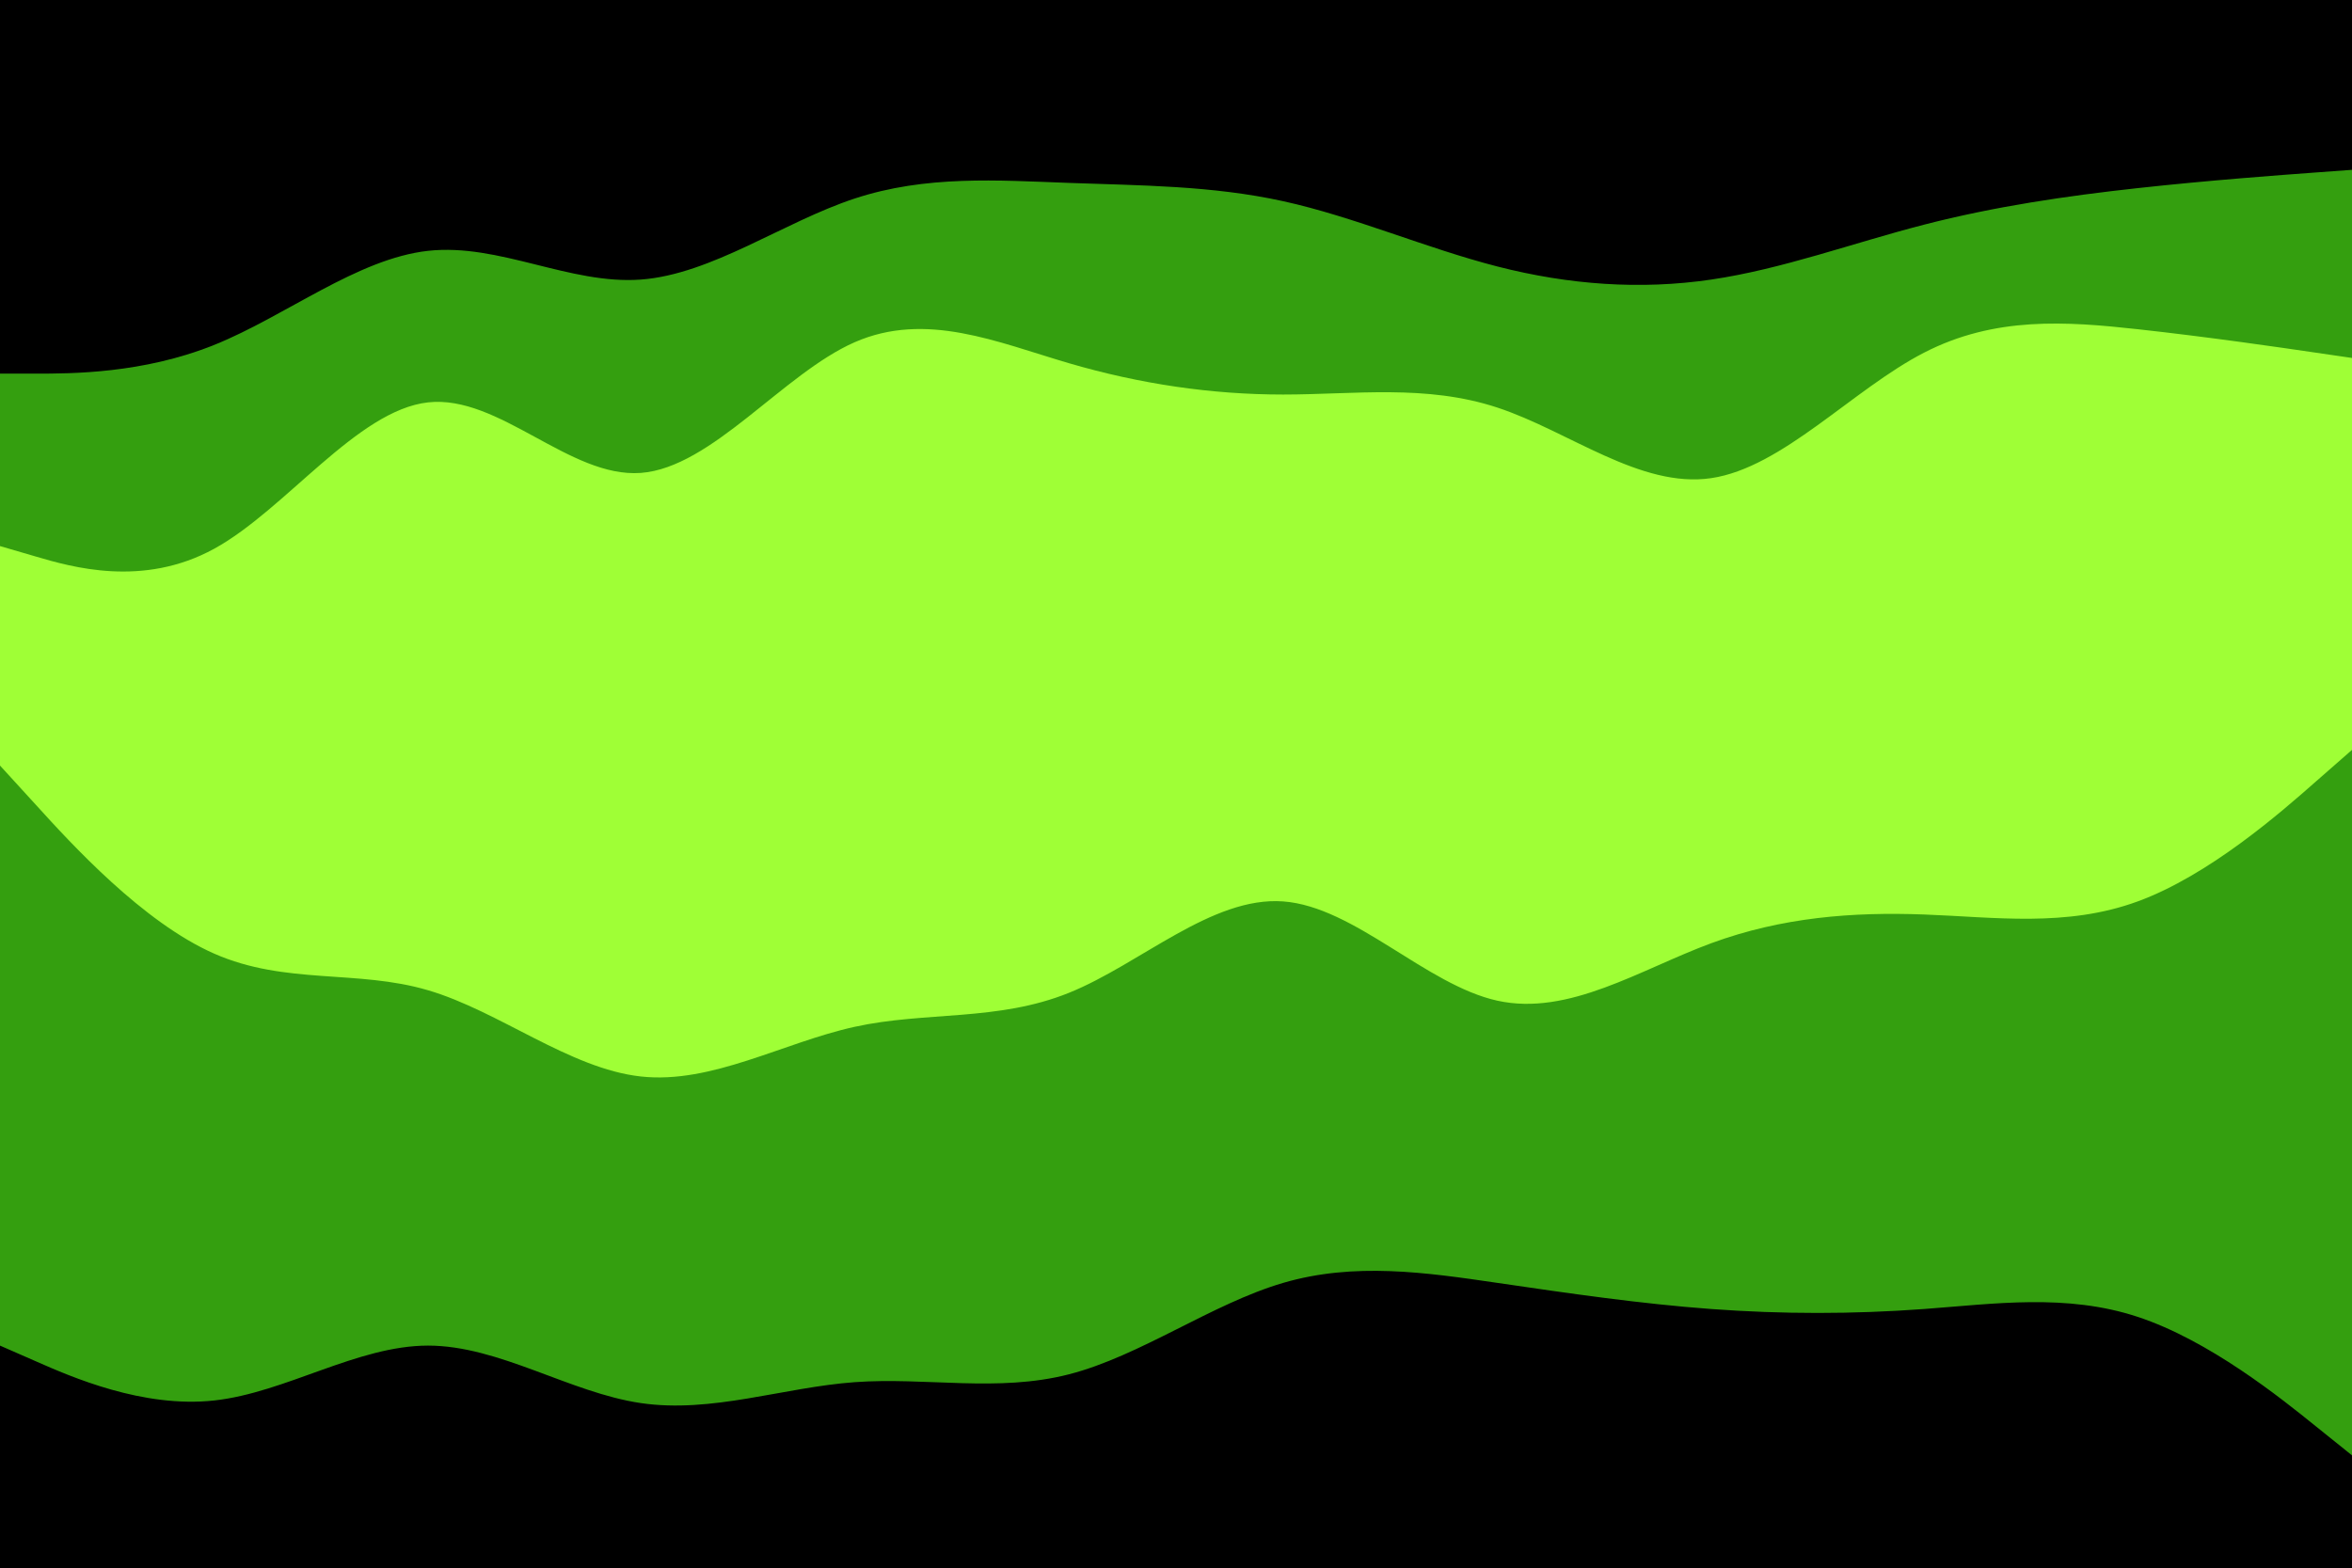
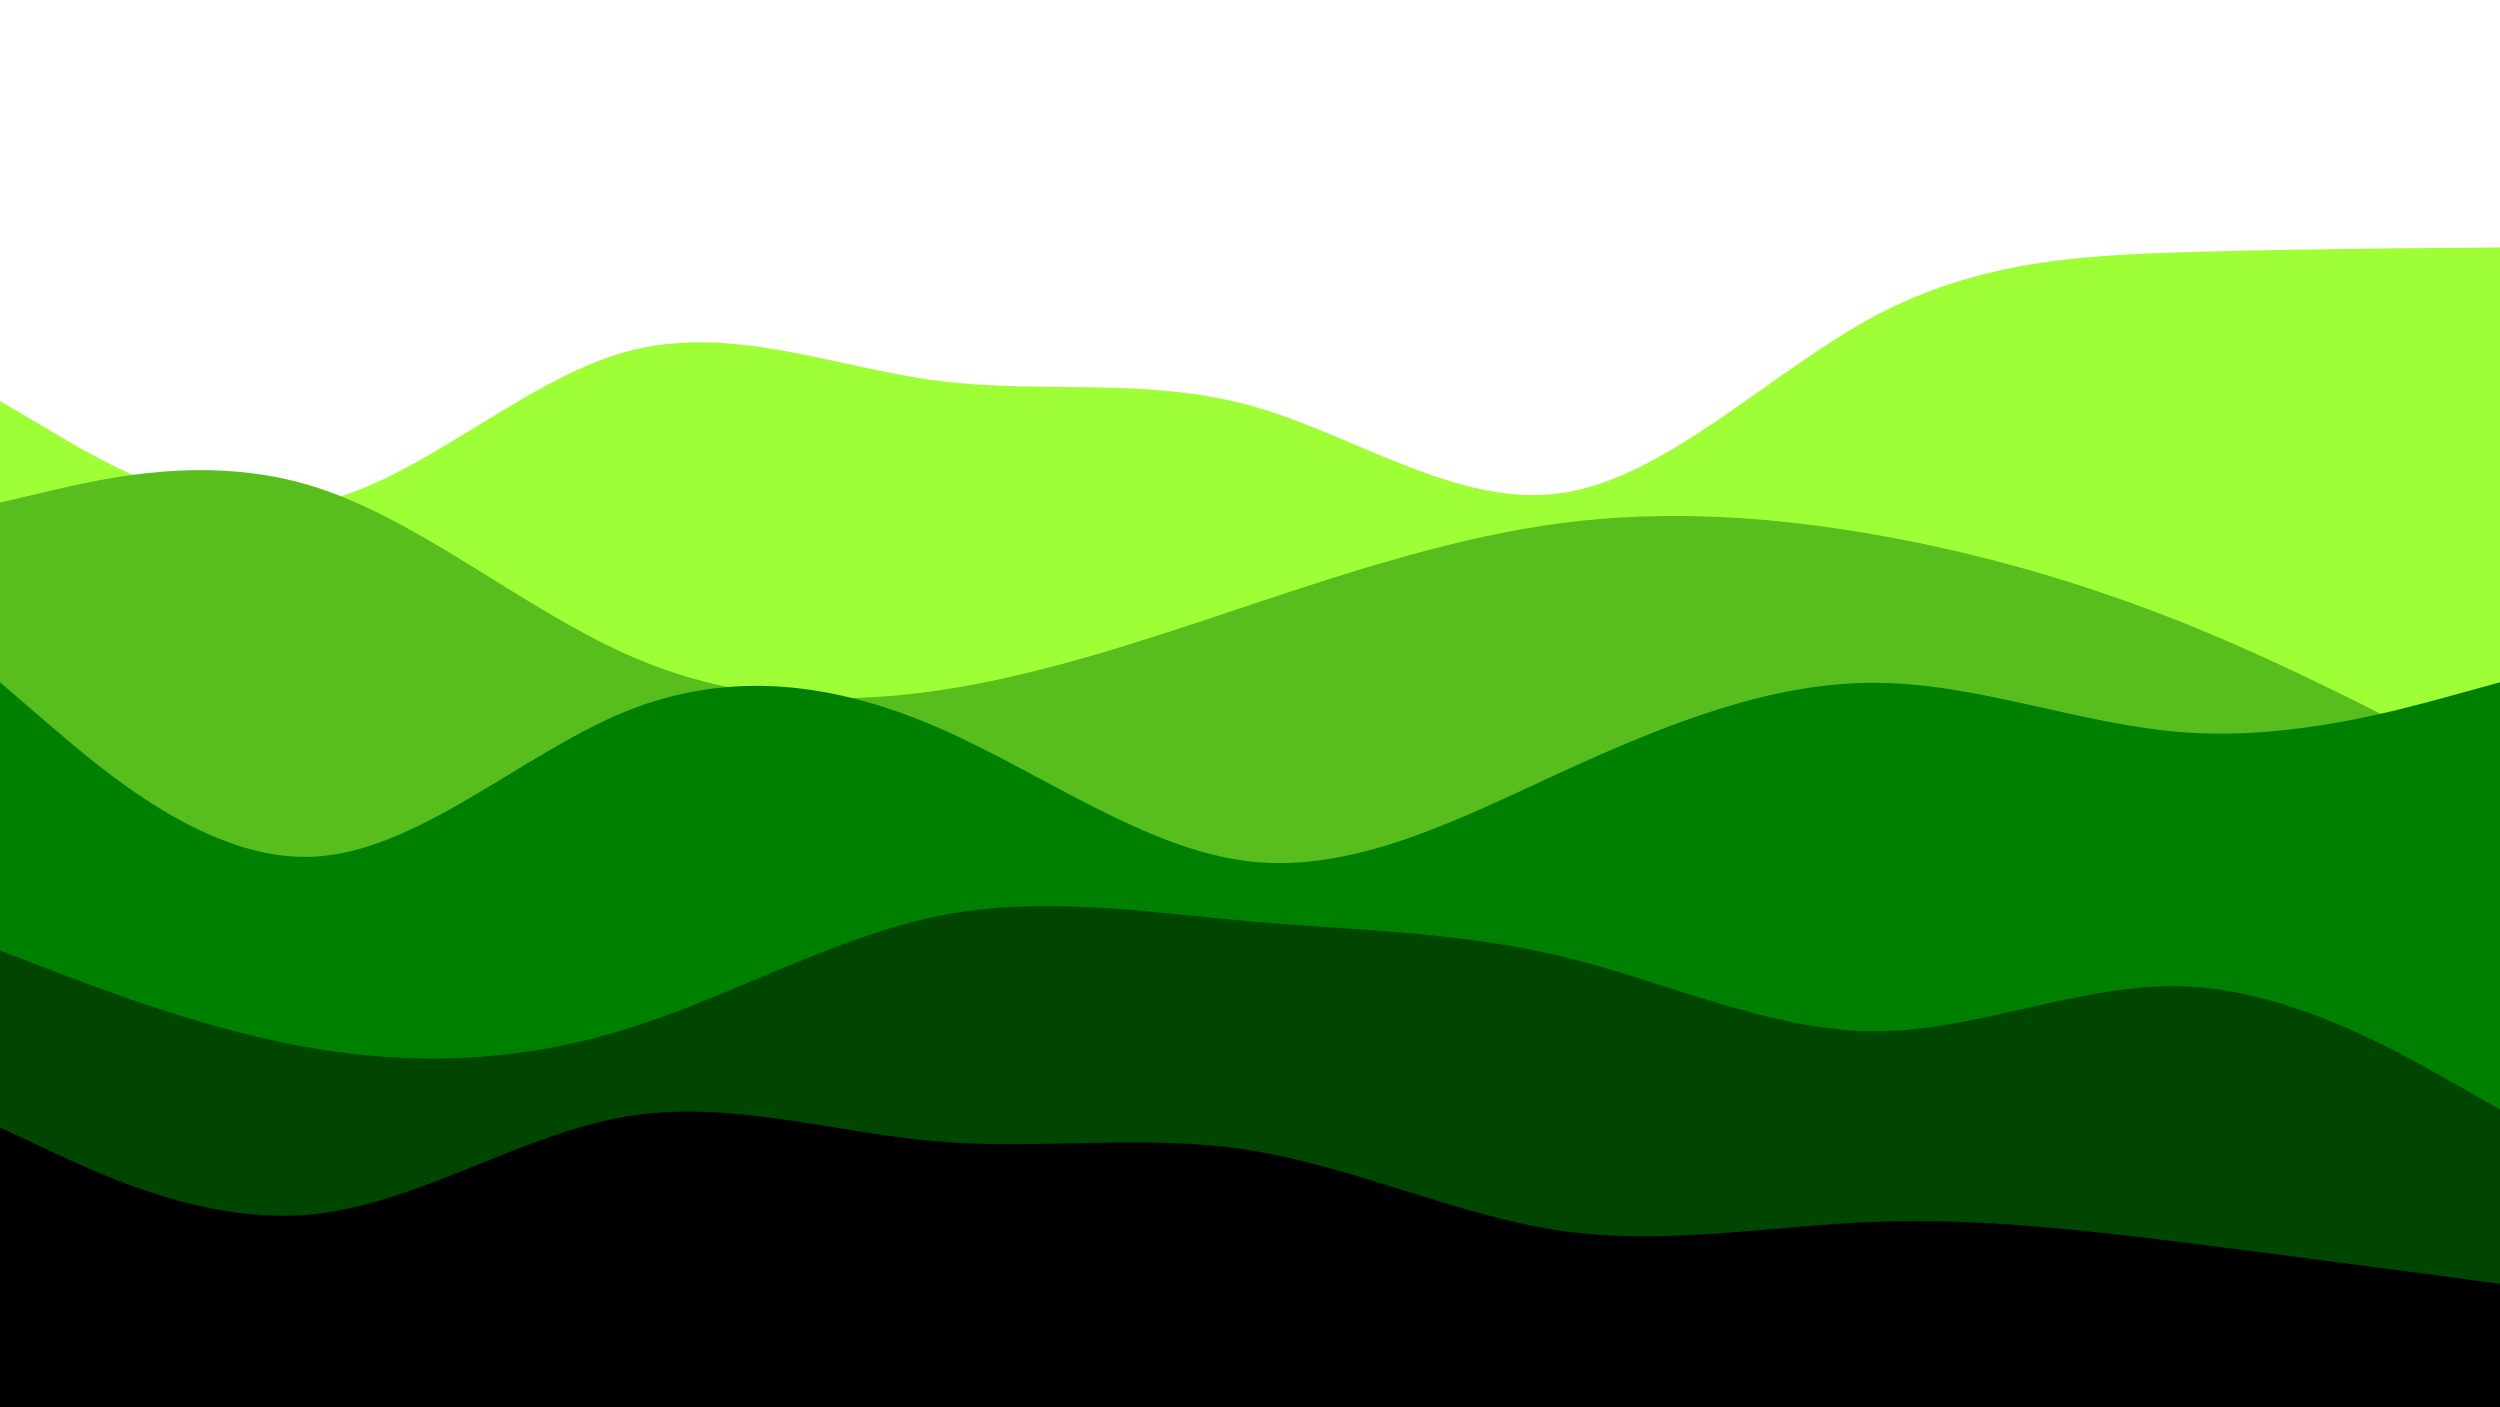
- <svg xmlns="http://www.w3.org/2000/svg" id="visual" viewBox="0 0 900 600" width="900" height="600" version="1.1">
-   <path d="M0 145L13.7 145C27.3 145 54.7 145 82 134C109.3 123 136.7 101 163.8 98C191 95 218 111 245.2 109C272.3 107 299.7 87 327 78C354.3 69 381.7 71 409 72C436.3 73 463.7 73 491 79C518.3 85 545.7 97 573 104C600.3 111 627.7 113 654.8 109C682 105 709 95 736.2 88C763.3 81 790.7 77 818 74C845.3 71 872.7 69 886.3 68L900 67L900 0L886.3 0C872.7 0 845.3 0 818 0C790.7 0 763.3 0 736.2 0C709 0 682 0 654.8 0C627.7 0 600.3 0 573 0C545.7 0 518.3 0 491 0C463.7 0 436.3 0 409 0C381.7 0 354.3 0 327 0C299.7 0 272.3 0 245.2 0C218 0 191 0 163.8 0C136.7 0 109.3 0 82 0C54.7 0 27.3 0 13.7 0L0 0Z" fill="#000000" />
-   <path d="M0 211L13.7 215C27.3 219 54.7 227 82 212C109.3 197 136.7 159 163.8 156C191 153 218 185 245.2 183C272.3 181 299.7 145 327 133C354.3 121 381.7 133 409 141C436.3 149 463.7 153 491 153C518.3 153 545.7 149 573 158C600.3 167 627.7 189 654.8 185C682 181 709 151 736.2 137C763.3 123 790.7 125 818 128C845.3 131 872.7 135 886.3 137L900 139L900 65L886.3 66C872.7 67 845.3 69 818 72C790.7 75 763.3 79 736.2 86C709 93 682 103 654.8 107C627.7 111 600.3 109 573 102C545.7 95 518.3 83 491 77C463.7 71 436.3 71 409 70C381.7 69 354.3 67 327 76C299.7 85 272.3 105 245.2 107C218 109 191 93 163.8 96C136.7 99 109.3 121 82 132C54.7 143 27.3 143 13.7 143L0 143Z" fill="#349f0f" />
-   <path d="M0 295L13.7 310C27.3 325 54.7 355 82 367C109.3 379 136.7 373 163.8 381C191 389 218 411 245.2 414C272.3 417 299.7 401 327 395C354.3 389 381.7 393 409 382C436.3 371 463.7 345 491 347C518.3 349 545.7 379 573 385C600.3 391 627.7 373 654.8 363C682 353 709 351 736.2 352C763.3 353 790.7 357 818 347C845.3 337 872.7 313 886.3 301L900 289L900 137L886.3 135C872.7 133 845.3 129 818 126C790.7 123 763.3 121 736.2 135C709 149 682 179 654.8 183C627.7 187 600.3 165 573 156C545.7 147 518.3 151 491 151C463.7 151 436.3 147 409 139C381.7 131 354.3 119 327 131C299.7 143 272.3 179 245.2 181C218 183 191 151 163.8 154C136.7 157 109.3 195 82 210C54.7 225 27.3 217 13.7 213L0 209Z" fill="#9fff36" />
-   <path d="M0 517L13.7 523C27.3 529 54.7 541 82 538C109.3 535 136.7 517 163.8 517C191 517 218 535 245.2 539C272.3 543 299.7 533 327 531C354.3 529 381.7 535 409 528C436.3 521 463.7 501 491 493C518.3 485 545.7 489 573 493C600.3 497 627.7 501 654.8 503C682 505 709 505 736.2 503C763.3 501 790.7 497 818 506C845.3 515 872.7 537 886.3 548L900 559L900 287L886.3 299C872.7 311 845.3 335 818 345C790.7 355 763.3 351 736.2 350C709 349 682 351 654.8 361C627.7 371 600.3 389 573 383C545.7 377 518.3 347 491 345C463.7 343 436.3 369 409 380C381.7 391 354.3 387 327 393C299.7 399 272.3 415 245.2 412C218 409 191 387 163.8 379C136.7 371 109.3 377 82 365C54.7 353 27.3 323 13.7 308L0 293Z" fill="#349f0f" />
-   <path d="M0 601L13.7 601C27.3 601 54.7 601 82 601C109.3 601 136.7 601 163.8 601C191 601 218 601 245.2 601C272.3 601 299.7 601 327 601C354.3 601 381.7 601 409 601C436.3 601 463.7 601 491 601C518.3 601 545.7 601 573 601C600.3 601 627.7 601 654.8 601C682 601 709 601 736.2 601C763.3 601 790.7 601 818 601C845.3 601 872.7 601 886.3 601L900 601L900 557L886.3 546C872.7 535 845.3 513 818 504C790.7 495 763.3 499 736.2 501C709 503 682 503 654.8 501C627.7 499 600.3 495 573 491C545.7 487 518.3 483 491 491C463.7 499 436.3 519 409 526C381.7 533 354.3 527 327 529C299.7 531 272.3 541 245.2 537C218 533 191 515 163.8 515C136.7 515 109.3 533 82 536C54.7 539 27.3 527 13.7 521L0 515Z" fill="#000000" />
+ <svg xmlns="http://www.w3.org/2000/svg" id="visual" viewBox="0 0 960 540" width="960" height="540" version="1.1">
+   <rect x="0" y="0" width="960" height="540" fill="#ffffff" />
+   <path d="M0 154L20 165.8C40 177.7 80 201.3 120 193.5C160 185.7 200 146.3 240 135.2C280 124 320 141 360 146.2C400 151.3 440 144.7 480 155.7C520 166.7 560 195.3 600 189.3C640 183.3 680 142.7 720 121.3C760 100 800 98 840 96.8C880 95.7 920 95.3 940 95.2L960 95L960 541L940 541C920 541 880 541 840 541C800 541 760 541 720 541C680 541 640 541 600 541C560 541 520 541 480 541C440 541 400 541 360 541C320 541 280 541 240 541C200 541 160 541 120 541C80 541 40 541 20 541L0 541Z" fill="#9fff36" />
+   <path d="M0 193L20 188.3C40 183.7 80 174.3 120 186.7C160 199 200 233 240 251C280 269 320 271 360 265.2C400 259.3 440 245.7 480 232.3C520 219 560 206 600 200.8C640 195.7 680 198.3 720 205.3C760 212.3 800 223.7 840 239.8C880 256 920 277 940 287.5L960 298L960 541L940 541C920 541 880 541 840 541C800 541 760 541 720 541C680 541 640 541 600 541C560 541 520 541 480 541C440 541 400 541 360 541C320 541 280 541 240 541C200 541 160 541 120 541C80 541 40 541 20 541L0 541Z" fill="#57be1d" />
+   <path d="M0 262L20 279.2C40 296.3 80 330.7 120 329C160 327.3 200 289.7 240 273.3C280 257 320 262 360 279.3C400 296.7 440 326.3 480 330.8C520 335.3 560 314.7 600 296.3C640 278 680 262 720 262.2C760 262.3 800 278.7 840 281.3C880 284 920 273 940 267.5L960 262L960 541L940 541C920 541 880 541 840 541C800 541 760 541 720 541C680 541 640 541 600 541C560 541 520 541 480 541C440 541 400 541 360 541C320 541 280 541 240 541C200 541 160 541 120 541C80 541 40 541 20 541L0 541Z" fill="#008000" />
+   <path d="M0 365L20 372.7C40 380.3 80 395.7 120 402.5C160 409.3 200 407.7 240 395.3C280 383 320 360 360 351.8C400 343.7 440 350.3 480 353.8C520 357.3 560 357.7 600 367.3C640 377 680 396 720 396C760 396 800 377 840 378.8C880 380.7 920 403.3 940 414.7L960 426L960 541L940 541C920 541 880 541 840 541C800 541 760 541 720 541C680 541 640 541 600 541C560 541 520 541 480 541C440 541 400 541 360 541C320 541 280 541 240 541C200 541 160 541 120 541C80 541 40 541 20 541L0 541Z" fill="#004500" />
+   <path d="M0 433L20 442.3C40 451.7 80 470.3 120 466.3C160 462.3 200 435.7 240 428.8C280 422 320 435 360 438.3C400 441.7 440 435.3 480 441.7C520 448 560 467 600 472.7C640 478.3 680 470.7 720 469.2C760 467.7 800 472.3 840 477.3C880 482.3 920 487.7 940 490.3L960 493L960 541L940 541C920 541 880 541 840 541C800 541 760 541 720 541C680 541 640 541 600 541C560 541 520 541 480 541C440 541 400 541 360 541C320 541 280 541 240 541C200 541 160 541 120 541C80 541 40 541 20 541L0 541Z" fill="#000000" />
</svg>
